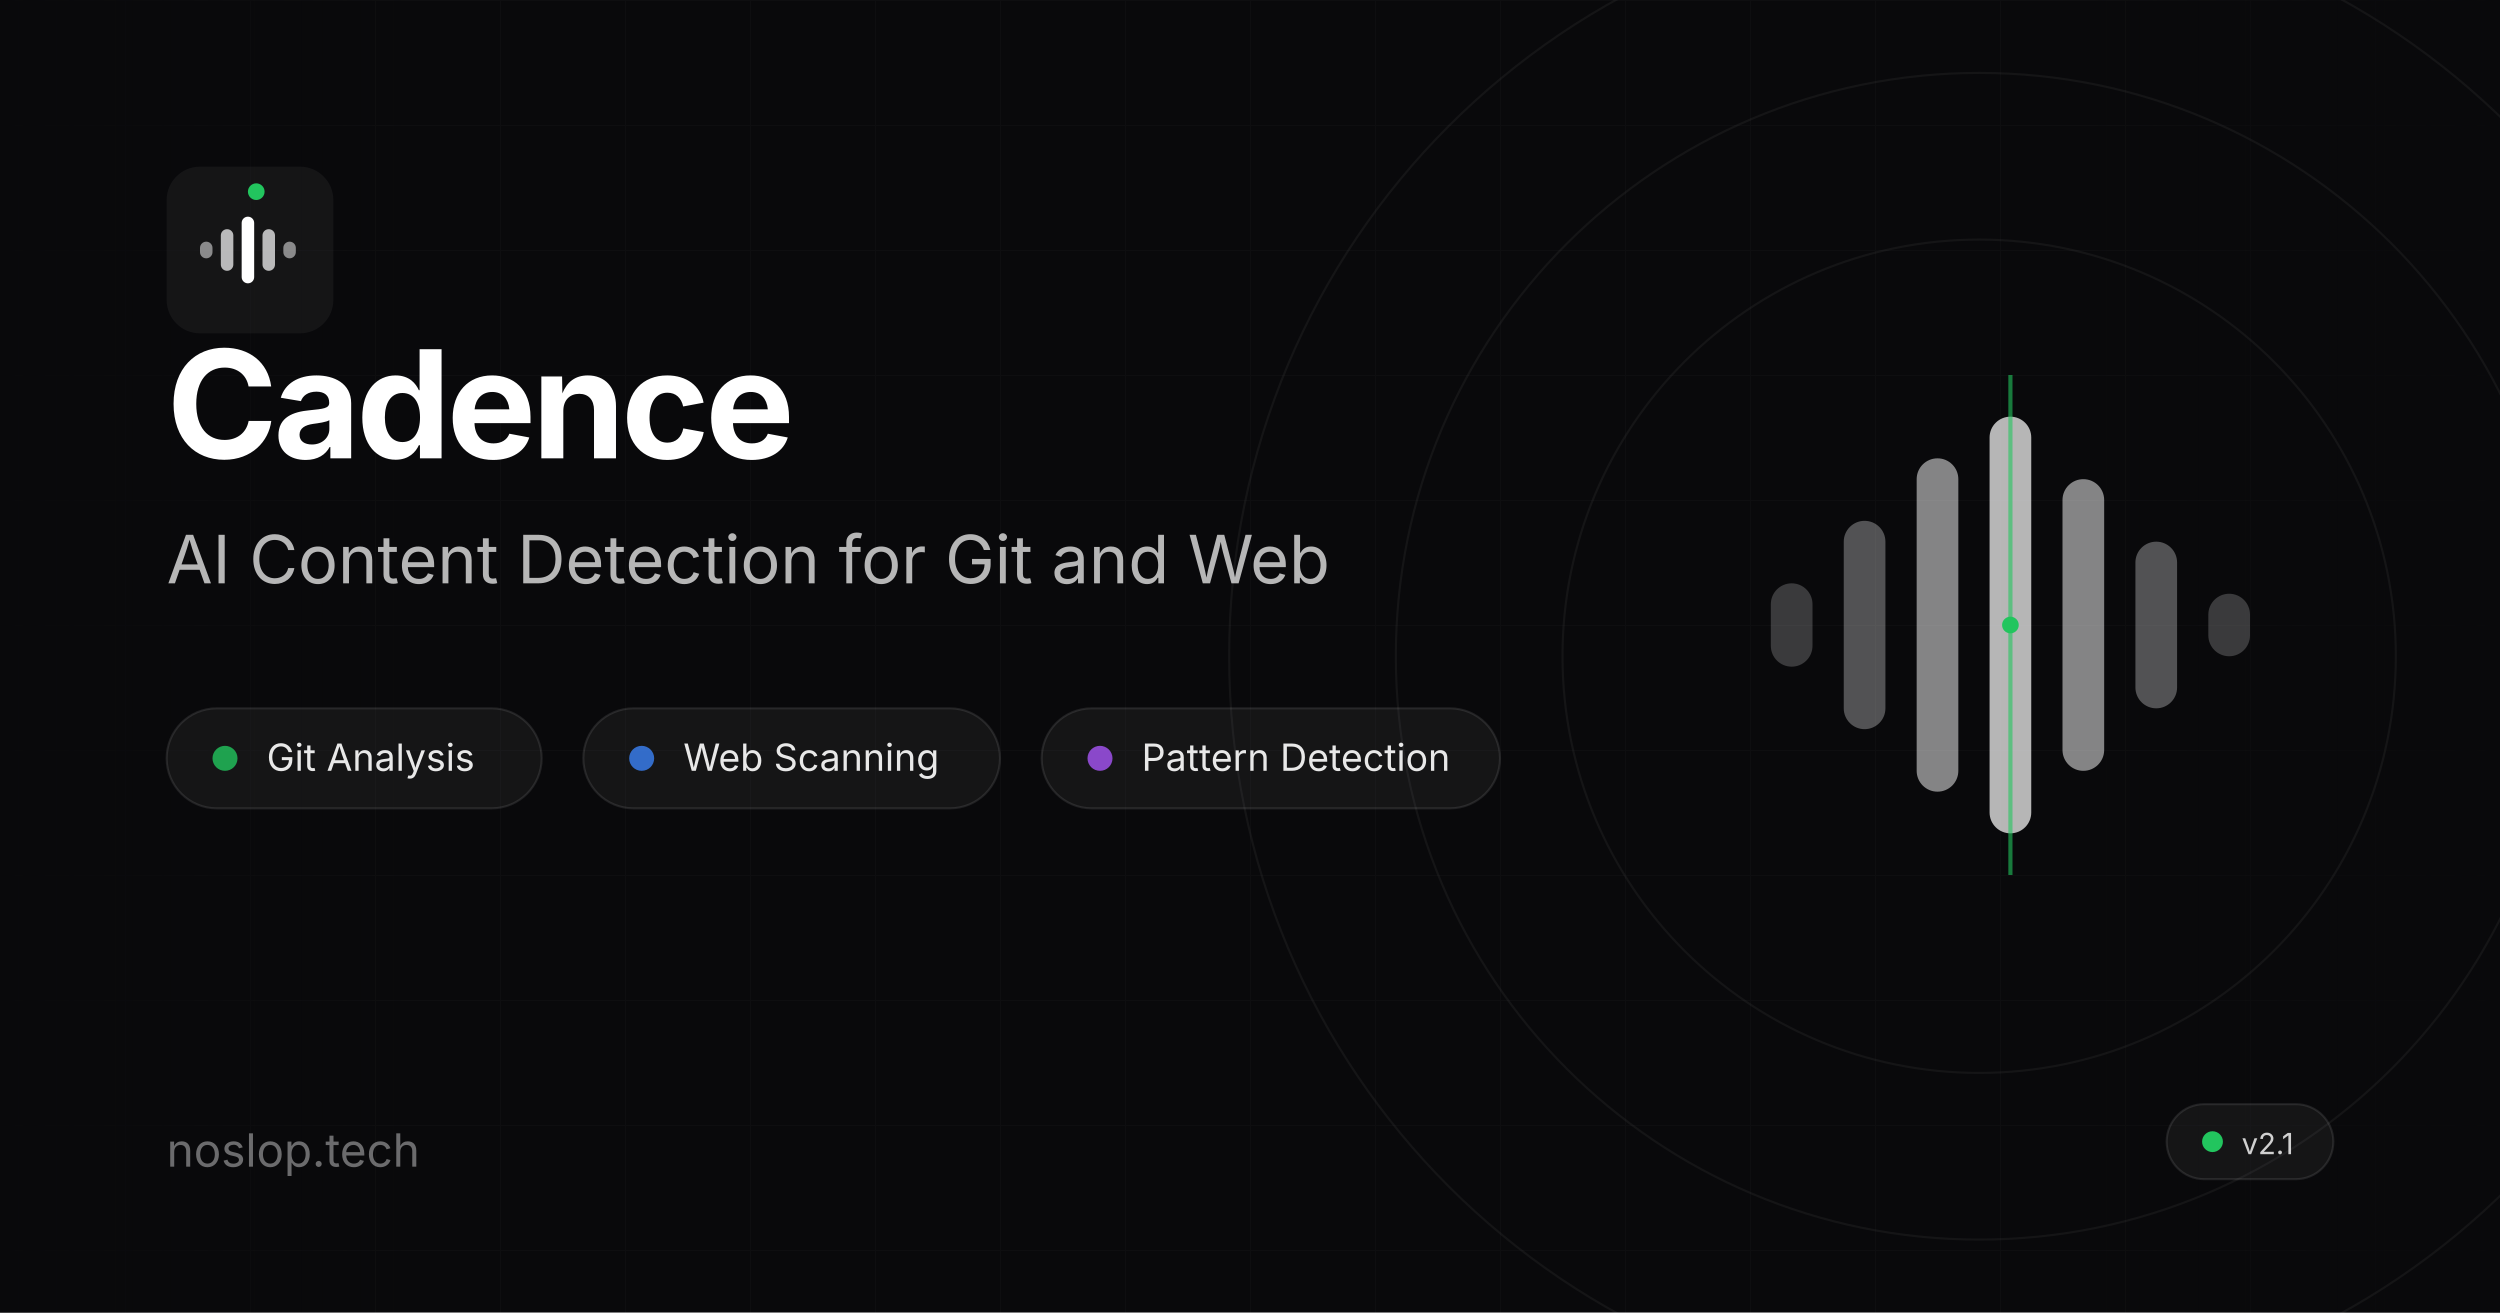
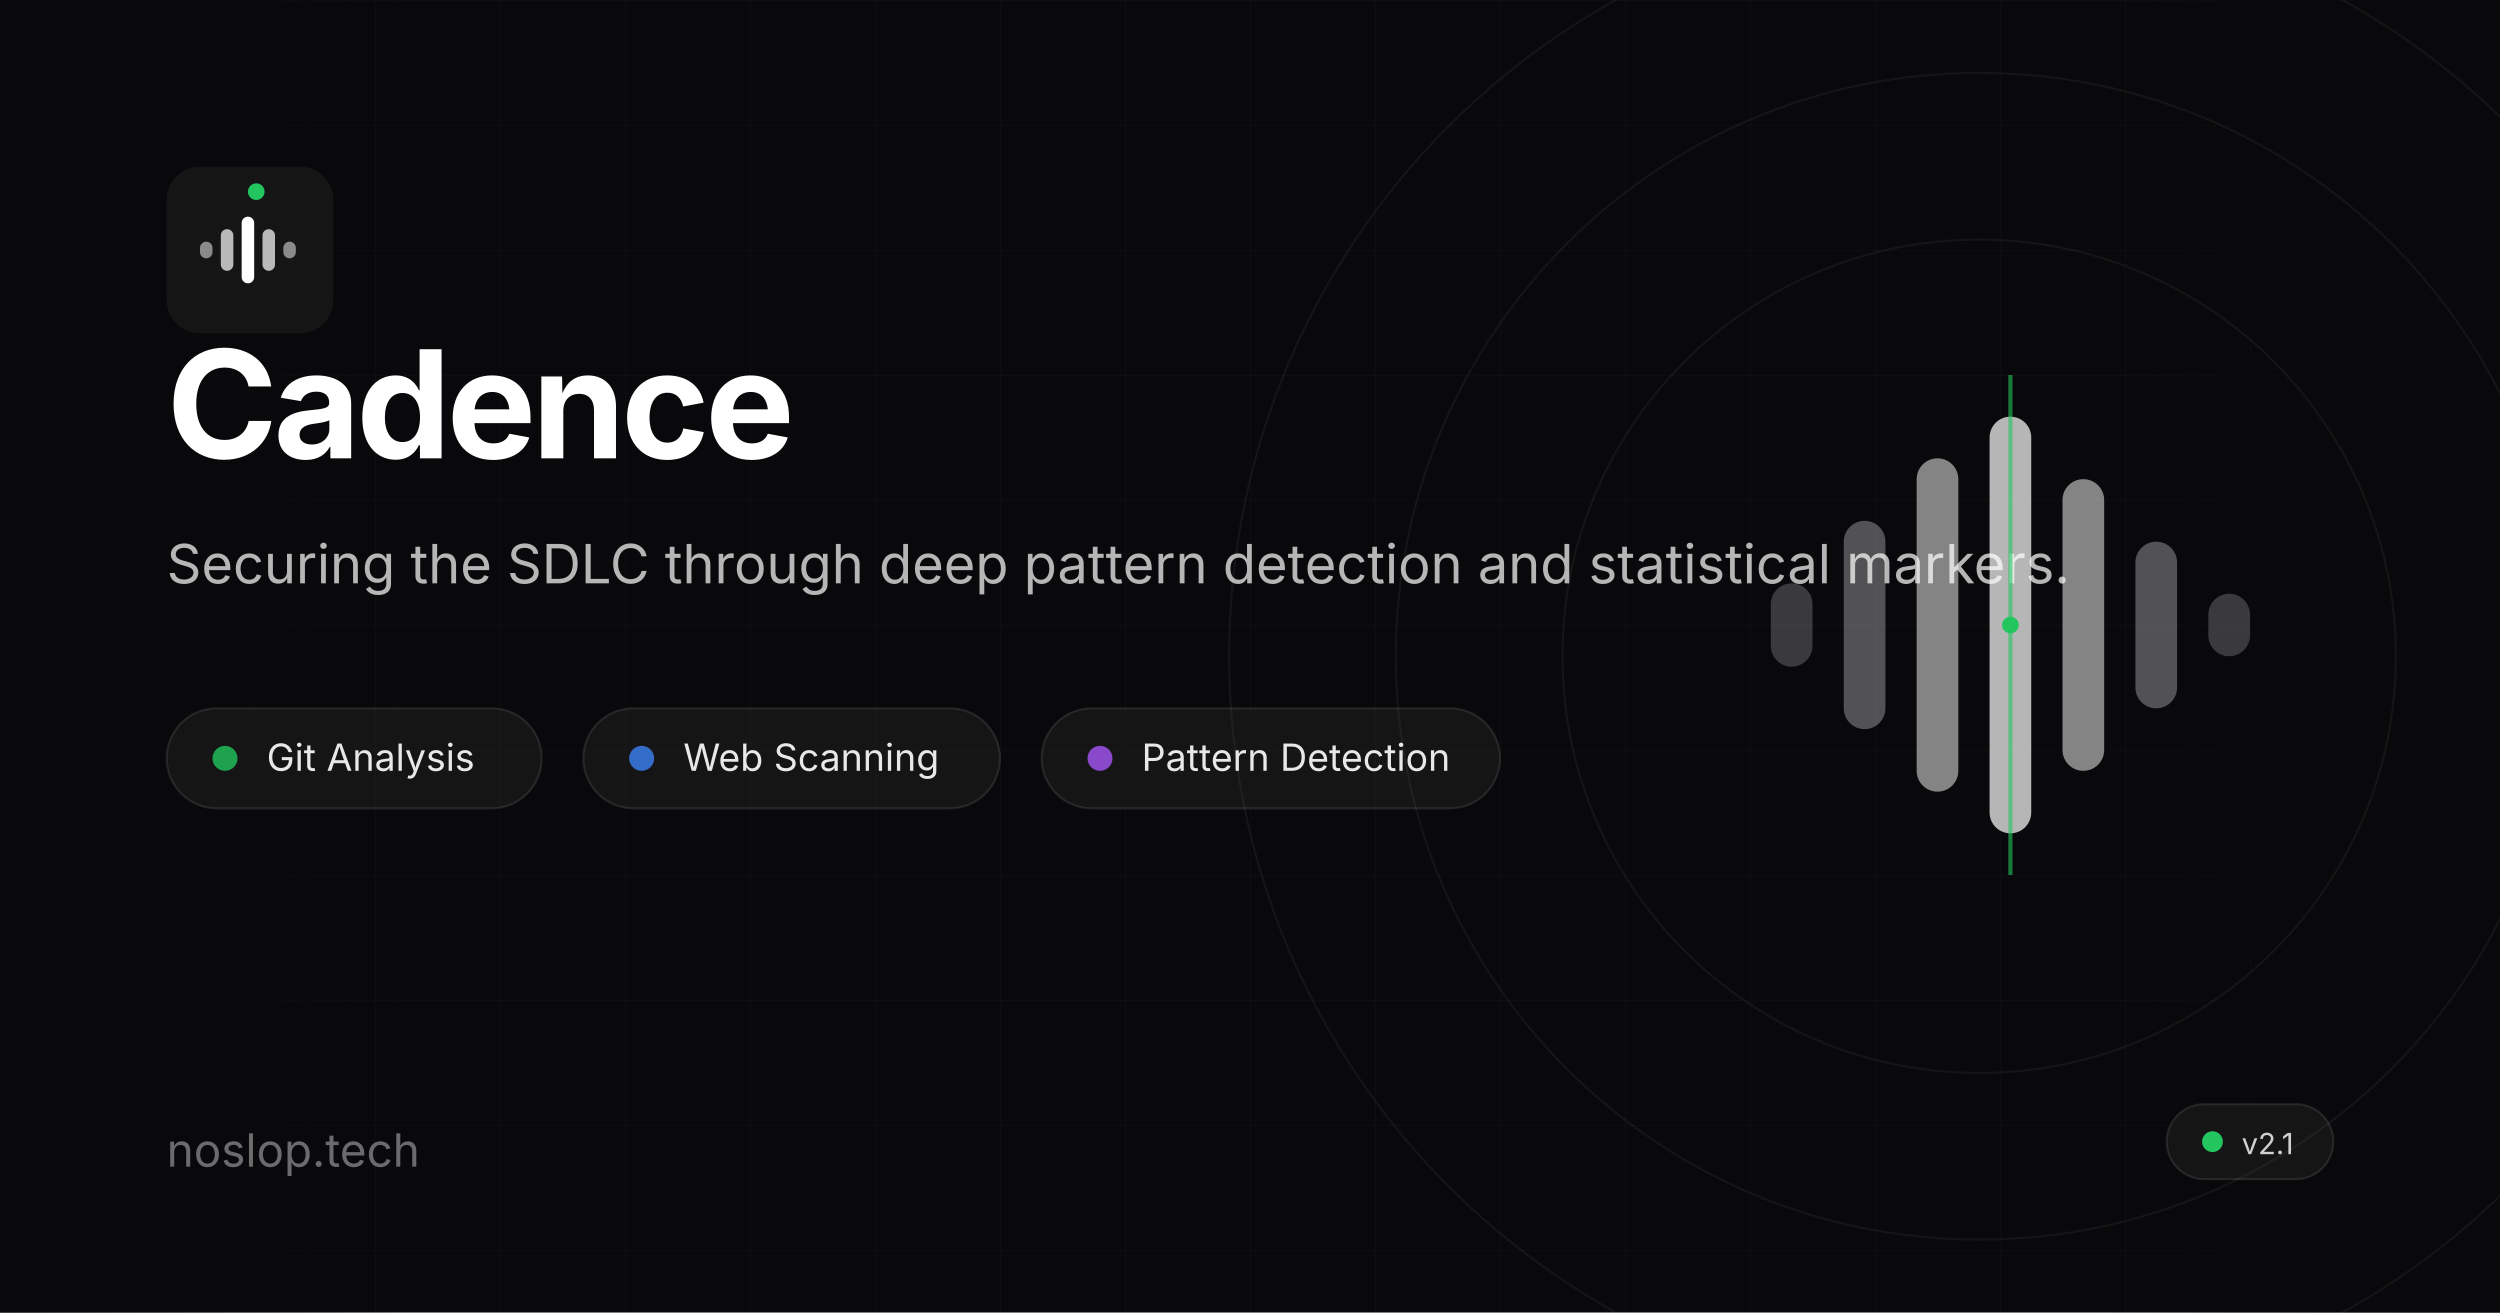
<svg xmlns="http://www.w3.org/2000/svg" width="1200" height="630" viewBox="0 0 1200 630" fill="none">
  <rect width="1200" height="630" fill="#09090b" />
  <defs>
    <pattern id="grid" width="60" height="60" patternUnits="userSpaceOnUse">
      <path d="M 60 0 L 0 0 0 60" fill="none" stroke="white" stroke-opacity="0.02" stroke-width="1" />
    </pattern>
    <linearGradient id="fadeLeft" x1="0%" y1="0%" x2="100%" y2="0%">
      <stop offset="0%" stop-color="#09090b" stop-opacity="1" />
      <stop offset="100%" stop-color="#09090b" stop-opacity="0" />
    </linearGradient>
    <linearGradient id="fadeRight" x1="100%" y1="0%" x2="0%" y2="0%">
      <stop offset="0%" stop-color="#09090b" stop-opacity="1" />
      <stop offset="100%" stop-color="#09090b" stop-opacity="0" />
    </linearGradient>
  </defs>
  <rect width="1200" height="630" fill="url(#grid)" />
  <rect x="0" y="0" width="200" height="630" fill="url(#fadeLeft)" />
  <rect x="1000" y="0" width="200" height="630" fill="url(#fadeRight)" />
  <g stroke="white" stroke-opacity="0.05" fill="none">
    <circle cx="950" cy="315" r="200" stroke-width="1" />
    <circle cx="950" cy="315" r="280" stroke-width="1" />
    <circle cx="950" cy="315" r="360" stroke-width="1" />
  </g>
  <g transform="translate(80, 80)">
    <rect width="80" height="80" fill="white" fill-opacity="0.05" rx="16" />
    <g fill="white" transform="translate(16, 20)">
      <rect x="0" y="16" width="6" height="8" rx="3" opacity="0.5" />
      <rect x="10" y="10" width="6" height="20" rx="3" opacity="0.7" />
      <rect x="20" y="4" width="6" height="32" rx="3" />
      <rect x="30" y="10" width="6" height="20" rx="3" opacity="0.7" />
      <rect x="40" y="16" width="6" height="8" rx="3" opacity="0.5" />
    </g>
    <circle cx="43" cy="12" r="4" fill="#22c55e" />
  </g>
  <text x="80" y="220" font-family="system-ui, -apple-system, BlinkMacSystemFont, 'Segoe UI', sans-serif" font-size="72" font-weight="700" fill="white" letter-spacing="-2">Cadence</text>
-   <text x="80" y="280" font-family="system-ui, -apple-system, BlinkMacSystemFont, 'Segoe UI', sans-serif" font-size="32" fill="white" fill-opacity="0.7">AI Content Detection for Git and Web</text>
+   <text x="80" y="280" font-family="system-ui, -apple-system, BlinkMacSystemFont, 'Segoe UI', sans-serif" font-size="26" fill="white" fill-opacity="0.7">Securing the SDLC through deep pattern detection and statistical markers.</text>
  <g transform="translate(80, 340)">
    <rect x="0" y="0" width="180" height="48" rx="24" fill="white" fill-opacity="0.05" stroke="white" stroke-opacity="0.1" />
    <circle cx="28" cy="24" r="6" fill="#22c55e" fill-opacity="0.8" />
    <text x="48" y="30" font-family="system-ui, -apple-system, sans-serif" font-size="18" fill="white" fill-opacity="0.9">Git Analysis</text>
    <rect x="200" y="0" width="200" height="48" rx="24" fill="white" fill-opacity="0.05" stroke="white" stroke-opacity="0.1" />
    <circle cx="228" cy="24" r="6" fill="#3b82f6" fill-opacity="0.8" />
    <text x="248" y="30" font-family="system-ui, -apple-system, sans-serif" font-size="18" fill="white" fill-opacity="0.9">Web Scanning</text>
    <rect x="420" y="0" width="220" height="48" rx="24" fill="white" fill-opacity="0.05" stroke="white" stroke-opacity="0.1" />
    <circle cx="448" cy="24" r="6" fill="#a855f7" fill-opacity="0.8" />
    <text x="468" y="30" font-family="system-ui, -apple-system, sans-serif" font-size="18" fill="white" fill-opacity="0.9">Pattern Detection</text>
  </g>
  <g transform="translate(850, 200)">
    <g fill="white">
      <rect x="0" y="80" width="20" height="40" rx="10" opacity="0.2" />
      <rect x="35" y="50" width="20" height="100" rx="10" opacity="0.3" />
      <rect x="70" y="20" width="20" height="160" rx="10" opacity="0.5" />
      <rect x="105" y="0" width="20" height="200" rx="10" opacity="0.7" />
      <rect x="140" y="30" width="20" height="140" rx="10" opacity="0.5" />
      <rect x="175" y="60" width="20" height="80" rx="10" opacity="0.3" />
      <rect x="210" y="85" width="20" height="30" rx="10" opacity="0.2" />
    </g>
    <line x1="115" y1="-20" x2="115" y2="220" stroke="#22c55e" stroke-width="2" stroke-opacity="0.6" />
    <circle cx="115" cy="100" r="4" fill="#22c55e" />
  </g>
  <text x="80" y="560" font-family="system-ui, -apple-system, sans-serif" font-size="22" fill="white" fill-opacity="0.4">noslop.tech</text>
  <g transform="translate(1040, 530)">
    <rect width="80" height="36" rx="18" fill="white" fill-opacity="0.05" stroke="white" stroke-opacity="0.1" />
    <circle cx="22" cy="18" r="5" fill="#22c55e" />
    <text x="36" y="24" font-family="system-ui, -apple-system, sans-serif" font-size="14" fill="white" fill-opacity="0.8">v2.1</text>
  </g>
</svg>
